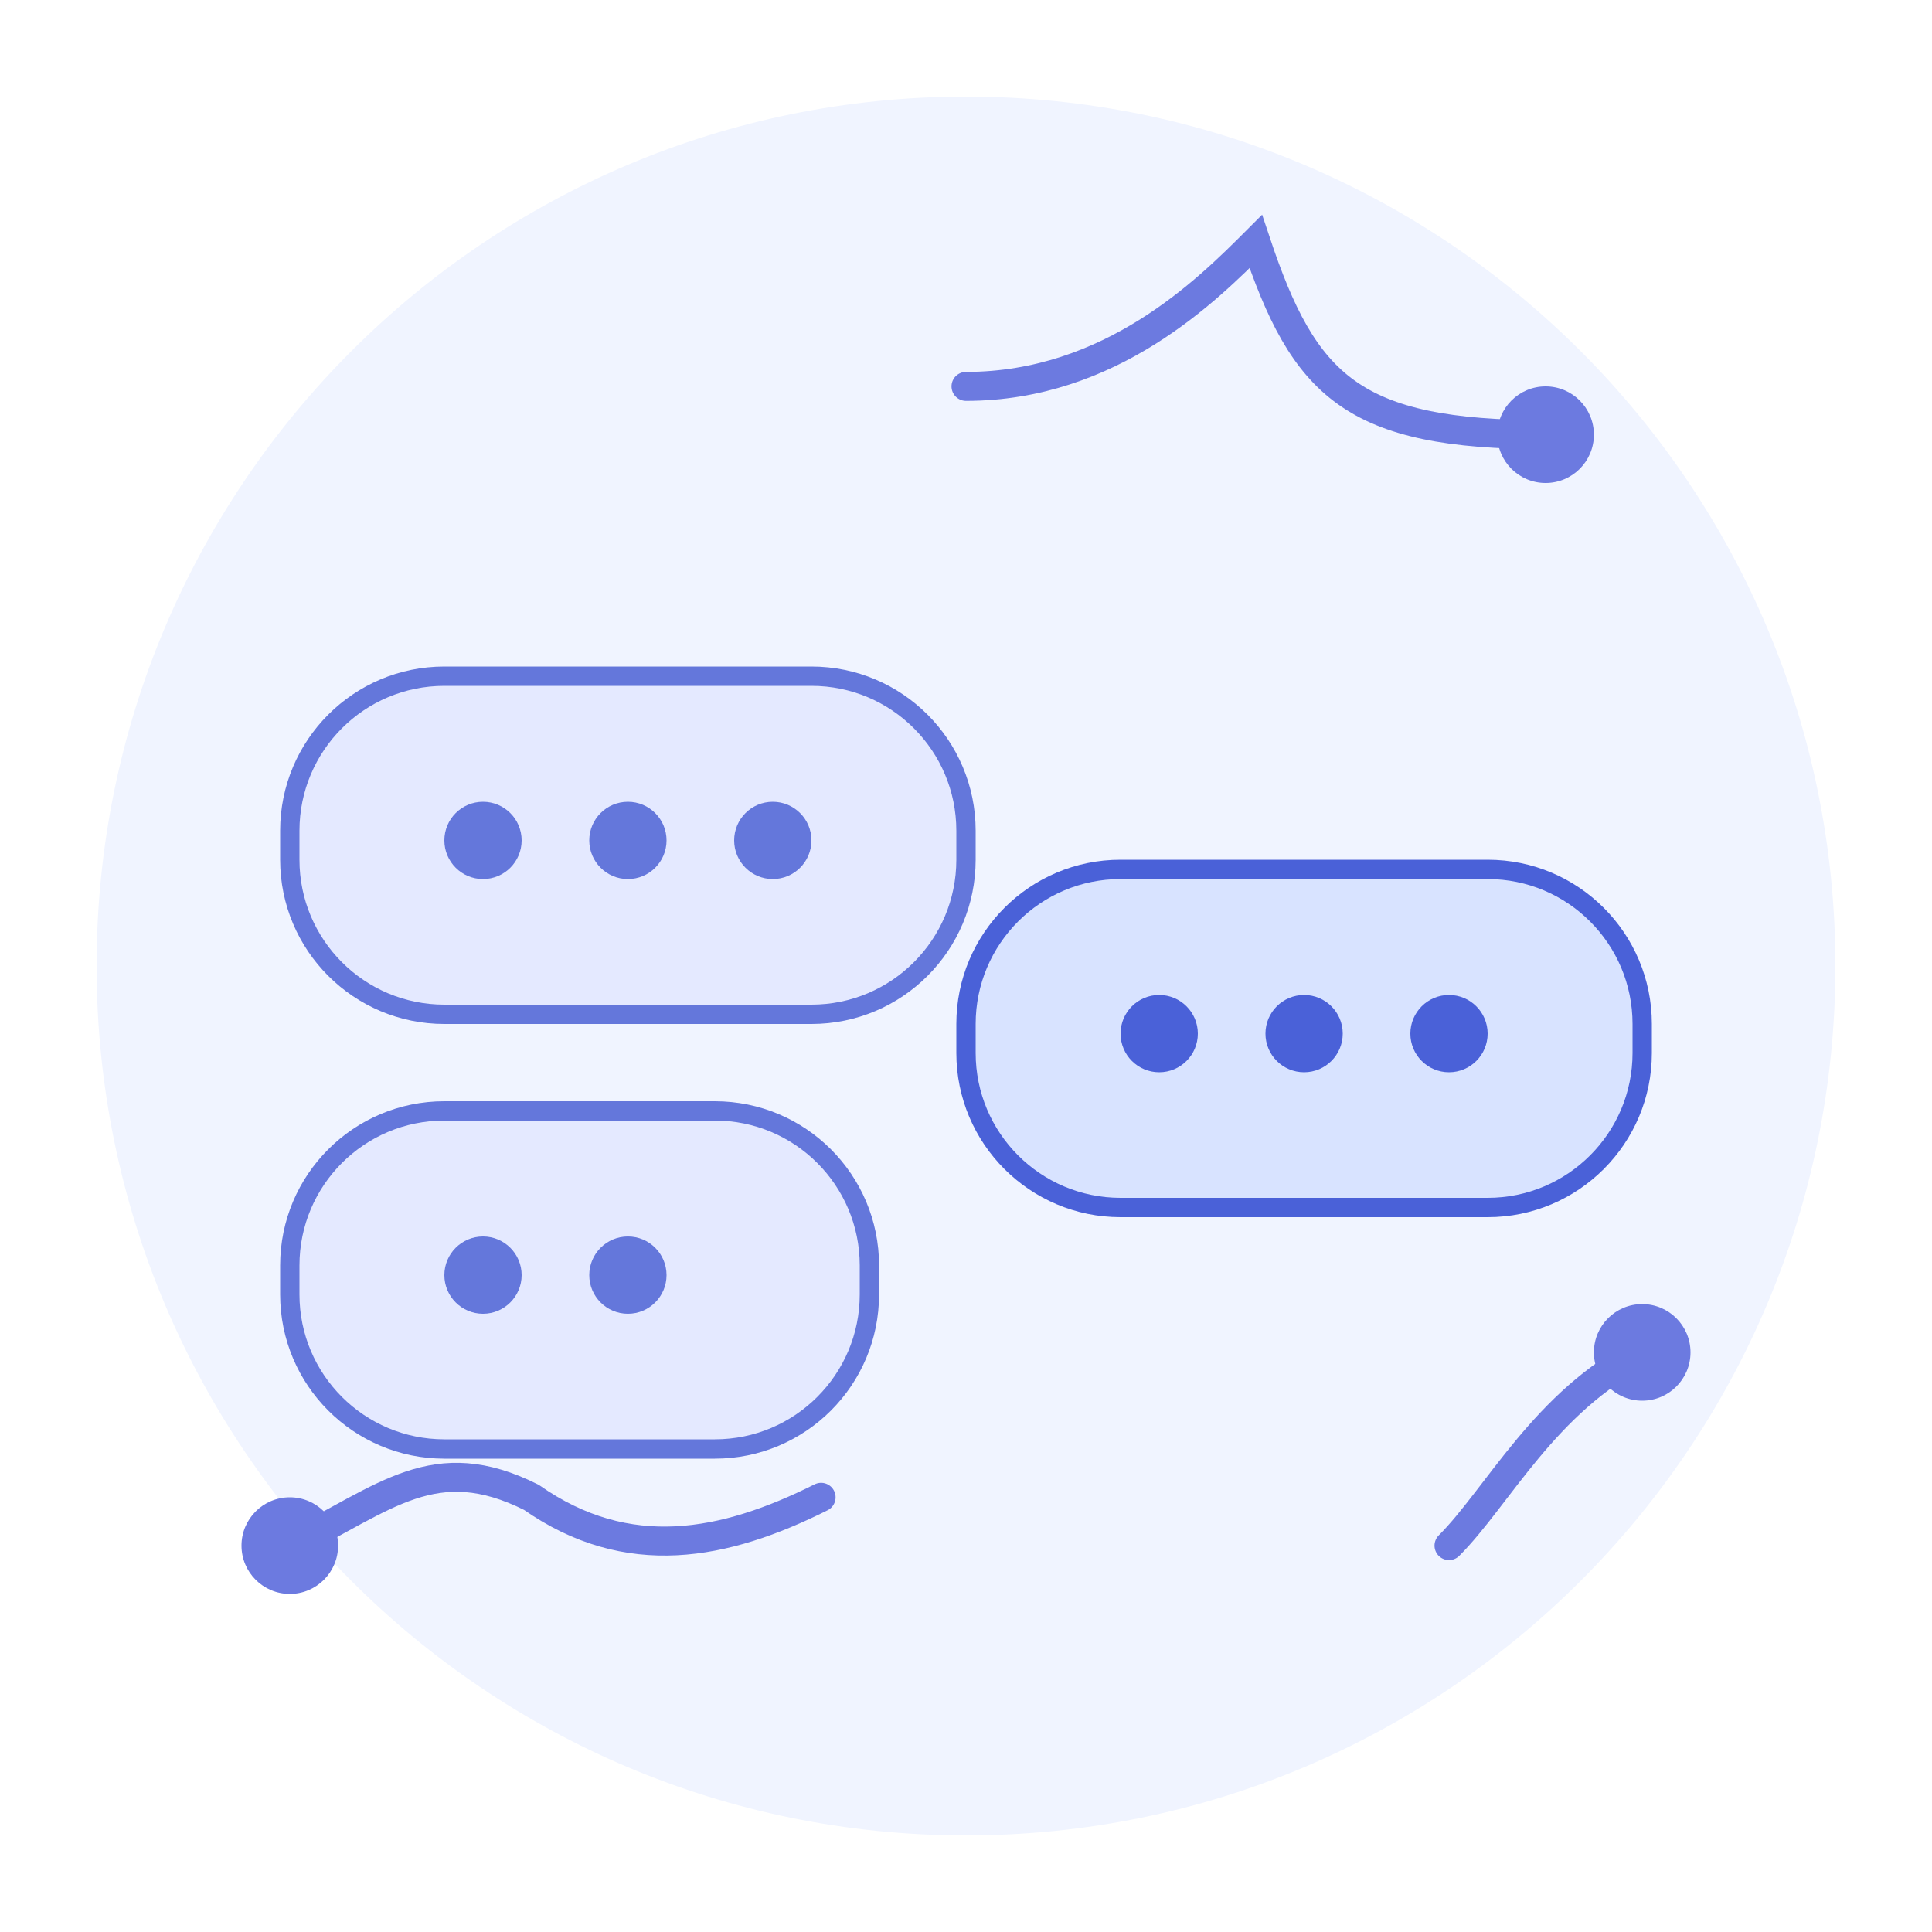
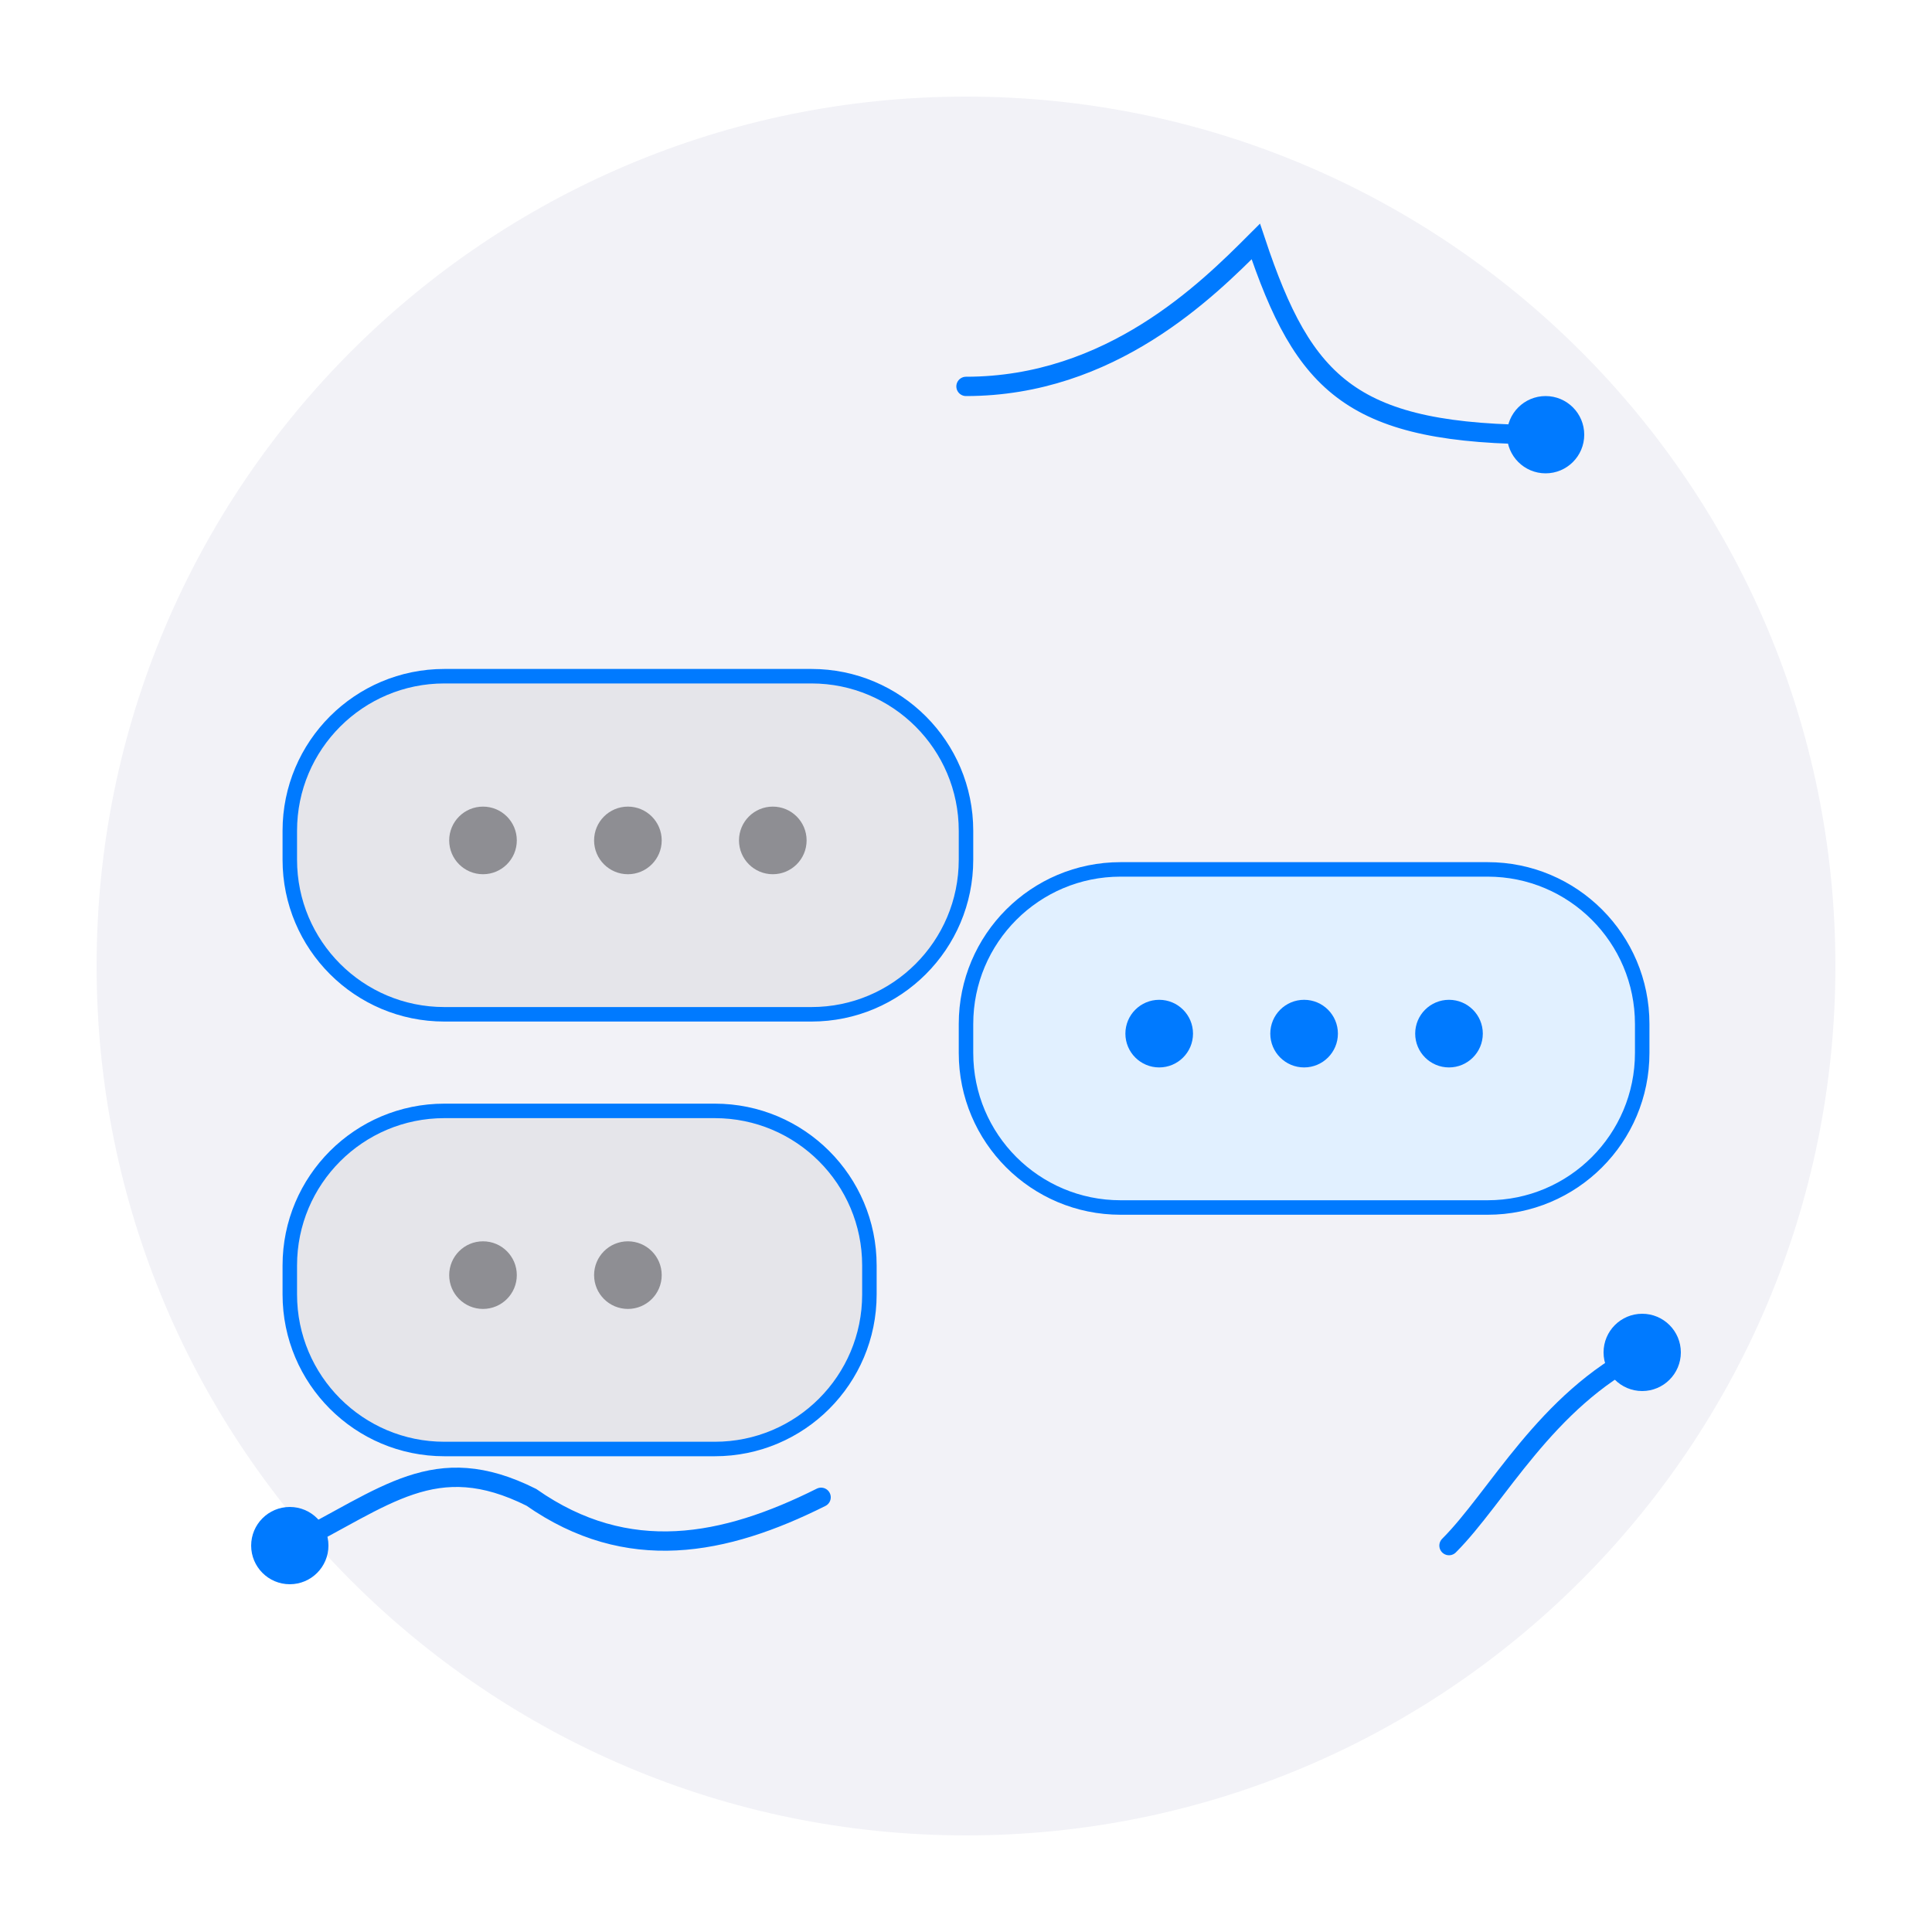
<svg xmlns="http://www.w3.org/2000/svg" width="200" height="200" viewBox="0 0 200 200" fill="none">
-   <circle cx="100" cy="100" r="90" fill="#f0f4ff" />
-   <rect x="30" y="70" width="70" height="35" rx="16" fill="#e4e9ff" stroke="#6477db" stroke-width="2" />
-   <rect x="30" y="115" width="60" height="35" rx="16" fill="#e4e9ff" stroke="#6477db" stroke-width="2" />
-   <rect x="100" y="90" width="70" height="35" rx="16" fill="#d8e3ff" stroke="#4a61d8" stroke-width="2" />
-   <circle cx="50" cy="87" r="4" fill="#6477db" />
-   <circle cx="65" cy="87" r="4" fill="#6477db" />
-   <circle cx="80" cy="87" r="4" fill="#6477db" />
-   <circle cx="50" cy="132" r="4" fill="#6477db" />
-   <circle cx="65" cy="132" r="4" fill="#6477db" />
-   <circle cx="120" cy="107" r="4" fill="#4a61d8" />
-   <circle cx="135" cy="107" r="4" fill="#4a61d8" />
-   <circle cx="150" cy="107" r="4" fill="#4a61d8" />
-   <path d="M100 40 C115 40, 125 30, 130 25 C135 40, 140 45, 160 45" stroke="#6c7ae0" stroke-width="3" fill="none" stroke-linecap="round" />
-   <circle cx="160" cy="45" r="5" fill="#6c7ae0" />
-   <path d="M30 160 C40 155, 45 150, 55 155 C65 162, 75 160, 85 155" stroke="#6c7ae0" stroke-width="3" fill="none" stroke-linecap="round" />
-   <circle cx="30" cy="160" r="5" fill="#6c7ae0" />
-   <path d="M170 140 C160 145, 155 155, 150 160" stroke="#6c7ae0" stroke-width="3" fill="none" stroke-linecap="round" />
-   <circle cx="170" cy="140" r="5" fill="#6c7ae0" />
+   <circle cx="100" cy="100" r="90" fill="#F2F2F7" />
+   <rect x="30" y="70" width="70" height="35" rx="16" fill="#E5E5EA" stroke="#007AFF" stroke-width="1.5" />
+   <rect x="30" y="115" width="60" height="35" rx="16" fill="#E5E5EA" stroke="#007AFF" stroke-width="1.5" />
+   <rect x="100" y="90" width="70" height="35" rx="16" fill="#E1F0FF" stroke="#007AFF" stroke-width="1.5" />
+   <circle cx="50" cy="87" r="3.5" fill="#8E8E93" />
+   <circle cx="65" cy="87" r="3.5" fill="#8E8E93" />
+   <circle cx="80" cy="87" r="3.5" fill="#8E8E93" />
+   <circle cx="50" cy="132" r="3.5" fill="#8E8E93" />
+   <circle cx="65" cy="132" r="3.5" fill="#8E8E93" />
+   <circle cx="120" cy="107" r="3.5" fill="#007AFF" />
+   <circle cx="135" cy="107" r="3.5" fill="#007AFF" />
+   <circle cx="150" cy="107" r="3.5" fill="#007AFF" />
+   <path d="M100 40 C115 40, 125 30, 130 25 C135 40, 140 45, 160 45" stroke="#007AFF" stroke-width="2" fill="none" stroke-linecap="round" />
+   <circle cx="160" cy="45" r="4" fill="#007AFF" />
+   <path d="M30 160 C40 155, 45 150, 55 155 C65 162, 75 160, 85 155" stroke="#007AFF" stroke-width="2" fill="none" stroke-linecap="round" />
+   <circle cx="30" cy="160" r="4" fill="#007AFF" />
+   <path d="M170 140 C160 145, 155 155, 150 160" stroke="#007AFF" stroke-width="2" fill="none" stroke-linecap="round" />
+   <circle cx="170" cy="140" r="4" fill="#007AFF" />
</svg>
